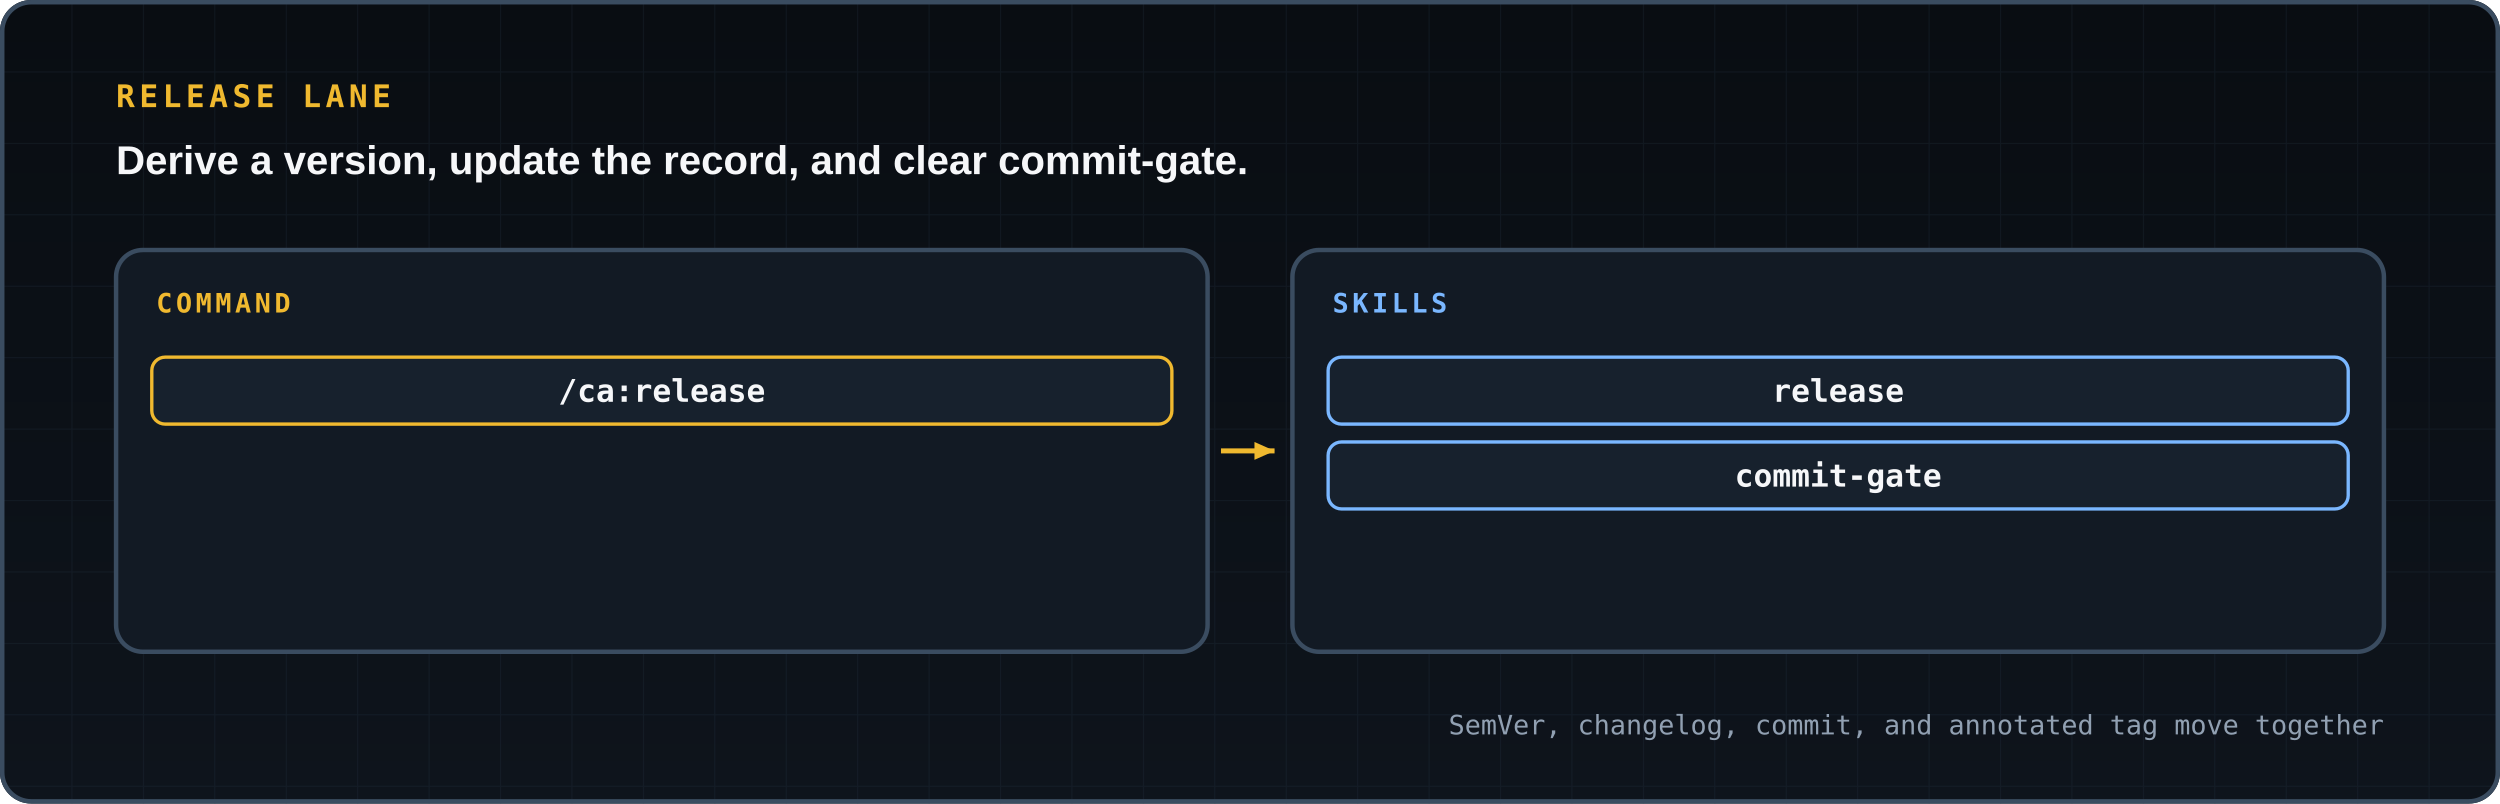
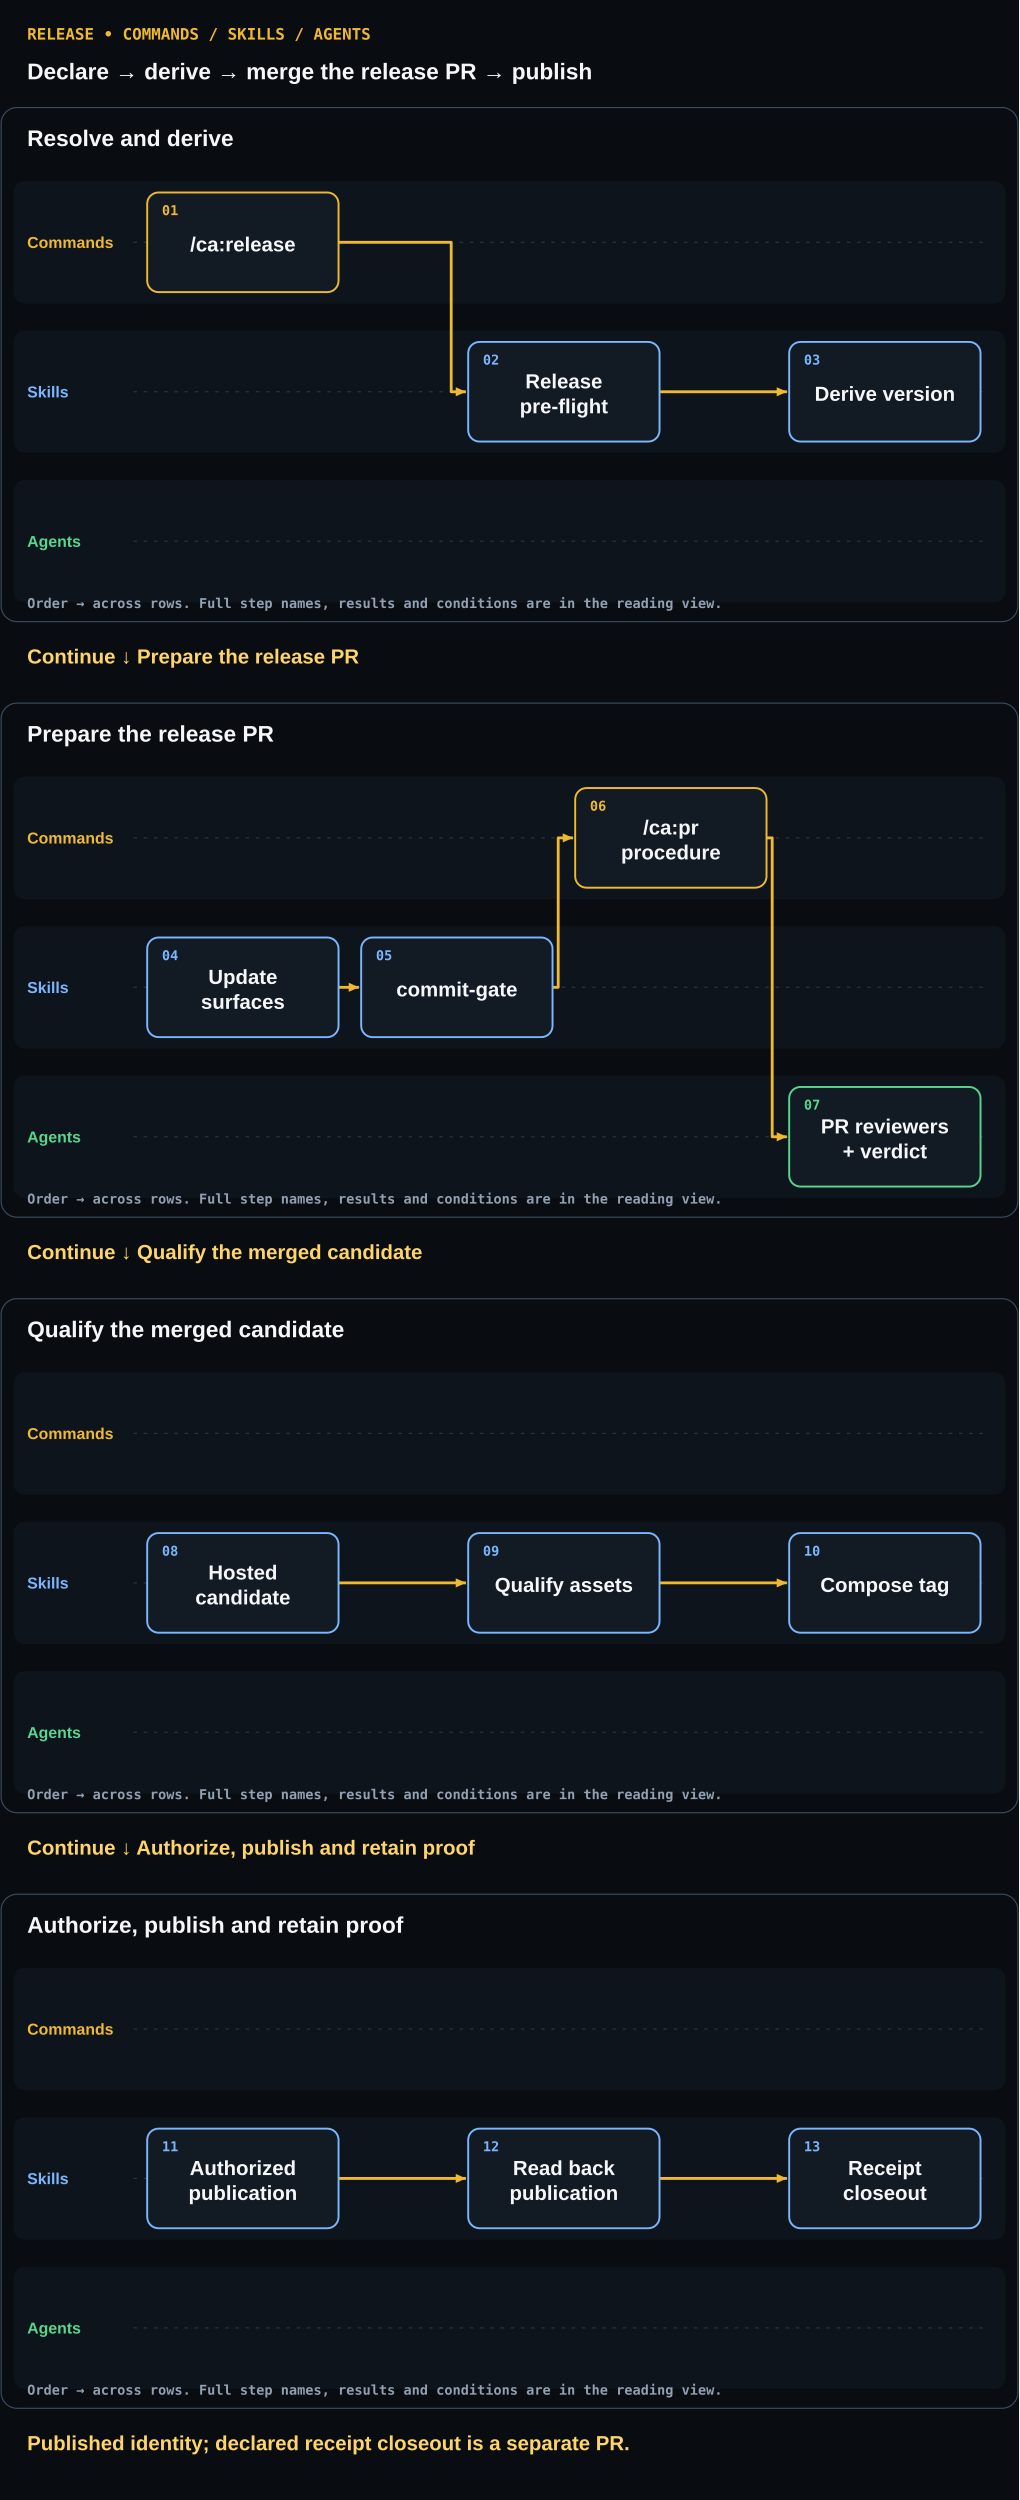
- <svg xmlns="http://www.w3.org/2000/svg" viewBox="0 0 1120 360" role="img" data-diagram-system="ca-v2">
-   <defs>
-     <linearGradient id="canvas" x1="0" y1="0" x2="0" y2="1">
-       <stop stop-color="#090d12" />
-       <stop offset="1" stop-color="#0e141c" />
-     </linearGradient>
-     <pattern id="grid" width="32" height="32" patternUnits="userSpaceOnUse">
-       <path d="M32 0H0V32" fill="none" stroke="#273647" stroke-width="1" stroke-opacity=".24" />
-     </pattern>
-     <marker id="arrow" markerUnits="userSpaceOnUse" viewBox="0 0 9 8" markerWidth="9" markerHeight="8" refX="9" refY="4" orient="auto">
-       <path d="M0 0L9 4L0 8Z" fill="context-stroke" />
-     </marker>
-   </defs>
-   <rect width="1120" height="360" rx="14" fill="url(#canvas)" />
-   <rect width="1120" height="360" rx="14" fill="url(#grid)" />
-   <rect x="1" y="1" width="1118" height="358" rx="13" fill="none" stroke="#3a4c60" stroke-width="2" />
-   <text x="52" y="48" font-family="JetBrains Mono Variable, Consolas, Cascadia Mono, monospace" font-size="14" font-weight="750" fill="#f0b92f" text-anchor="start" letter-spacing="2" data-max-width="1044">RELEASE LANE</text>
-   <text x="52" y="78" font-family="Manrope Variable, Segoe UI, Arial, sans-serif" font-size="18" font-weight="700" fill="#f6f7f9" text-anchor="start" data-max-width="1044">Derive a version, update the record, and clear commit-gate.</text>
-   <rect x="52" y="112" width="489" height="180" rx="12" fill="#121a24" stroke="#3a4c60" stroke-width="2" />
-   <text x="70" y="140" font-family="JetBrains Mono Variable, Consolas, Cascadia Mono, monospace" font-size="12" font-weight="750" fill="#f0b92f" text-anchor="start" letter-spacing="1.6" data-label-kind="annotation" data-max-width="1026">COMMAND</text>
-   <rect x="68" y="160" width="457" height="30" rx="6" fill="#17212d" stroke="#f0b92f" stroke-width="1.5" />
-   <text x="296.5" y="180" font-family="JetBrains Mono Variable, Consolas, Cascadia Mono, monospace" font-size="14" font-weight="650" fill="#f6f7f9" text-anchor="middle" data-max-width="447">/ca:release</text>
-   <path d="M547 202 L571 202" fill="none" stroke="#f0b92f" stroke-width="2.25" marker-end="url(#arrow)" />
-   <rect x="579" y="112" width="489" height="180" rx="12" fill="#121a24" stroke="#3a4c60" stroke-width="2" />
-   <text x="597" y="140" font-family="JetBrains Mono Variable, Consolas, Cascadia Mono, monospace" font-size="12" font-weight="750" fill="#7ab7ff" text-anchor="start" letter-spacing="1.6" data-label-kind="annotation" data-max-width="499">SKILLS</text>
-   <rect x="595" y="160" width="457" height="30" rx="6" fill="#17212d" stroke="#7ab7ff" stroke-width="1.5" />
-   <text x="823.5" y="180" font-family="JetBrains Mono Variable, Consolas, Cascadia Mono, monospace" font-size="14" font-weight="650" fill="#f6f7f9" text-anchor="middle" data-max-width="447">release</text>
-   <rect x="595" y="198" width="457" height="30" rx="6" fill="#17212d" stroke="#7ab7ff" stroke-width="1.5" />
-   <text x="823.5" y="218" font-family="JetBrains Mono Variable, Consolas, Cascadia Mono, monospace" font-size="14" font-weight="650" fill="#f6f7f9" text-anchor="middle" data-max-width="447">commit-gate</text>
-   <text x="1068" y="329" font-family="JetBrains Mono Variable, Consolas, Cascadia Mono, monospace" font-size="12" font-weight="500" fill="#91a0b2" text-anchor="end" data-label-kind="annotation" data-max-width="1044">SemVer, changelog, commit, and annotated tag move together</text>
+ <svg xmlns="http://www.w3.org/2000/svg" viewBox="0 0 900 2208" role="img" data-diagram-system="ca-v2" data-execution-map="release">
+   <rect width="900" height="2208" fill="#090d12" />
+   <text x="24" y="35" font-family="JetBrains Mono Variable, Consolas, Cascadia Mono, monospace" font-size="14" font-weight="600" fill="#f0b92f" text-anchor="start" data-max-width="852">RELEASE • COMMANDS / SKILLS / AGENTS</text>
+   <text x="24" y="70" font-family="Manrope Variable, Segoe UI, Arial, sans-serif" font-size="20" font-weight="650" fill="#f6f7f9" text-anchor="start" data-max-width="852">Declare → derive → merge the release PR → publish</text>
+   <svg x="0" y="94" width="900" height="456" viewBox="0 0 900 456" role="img" data-diagram-system="ca-v2" data-execution-chapter="resolve-release">
+     <defs>
+       <marker id="asset-release-resolve-release-arrow" markerUnits="userSpaceOnUse" viewBox="0 0 9 8" markerWidth="9" markerHeight="8" refX="9" refY="4" orient="auto">
+         <path d="M0 0L9 4L0 8Z" fill="#f0b92f" />
+       </marker>
+     </defs>
+     <rect x="1" y="1" width="898" height="454" rx="14" fill="#090d12" stroke="#3a4c60" />
+     <text x="24" y="35" font-family="Manrope Variable, Segoe UI, Arial, sans-serif" font-size="20" font-weight="650" fill="#f6f7f9" text-anchor="start" data-max-width="760">Resolve and derive</text>
+     <rect x="12" y="66" width="876" height="108" rx="10" fill="#0e141c" />
+     <path d="M118 120H874" fill="none" stroke="#273647" stroke-dasharray="3 6" />
+     <text x="24" y="125" font-family="Manrope Variable, Segoe UI, Arial, sans-serif" font-size="14" font-weight="650" fill="#f0b92f" text-anchor="start" data-max-width="91">Commands</text>
+     <rect x="12" y="198" width="876" height="108" rx="10" fill="#0e141c" />
+     <path d="M118 252H874" fill="none" stroke="#273647" stroke-dasharray="3 6" />
+     <text x="24" y="257" font-family="Manrope Variable, Segoe UI, Arial, sans-serif" font-size="14" font-weight="650" fill="#7ab7ff" text-anchor="start" data-max-width="91">Skills</text>
+     <rect x="12" y="330" width="876" height="108" rx="10" fill="#0e141c" />
+     <path d="M118 384H874" fill="none" stroke="#273647" stroke-dasharray="3 6" />
+     <text x="24" y="389" font-family="Manrope Variable, Segoe UI, Arial, sans-serif" font-size="14" font-weight="650" fill="#58d68d" text-anchor="start" data-max-width="91">Agents</text>
+     <path data-map-edge="release-entry:release-preflight" data-relation="sequence" d="M299 120H398.5V252H411.5" fill="none" stroke="#f0b92f" stroke-width="2.5" stroke-linejoin="round" marker-end="url(#asset-release-resolve-release-arrow)" />
+     <path data-map-edge="release-preflight:release-version" data-relation="sequence" d="M582.5 252H682V252H695" fill="none" stroke="#f0b92f" stroke-width="2.5" stroke-linejoin="round" marker-end="url(#asset-release-resolve-release-arrow)" />
+     <g data-map-node="release-entry" data-role="command">
+       <rect x="130" y="76" width="169" height="88" rx="10" fill="#121a24" stroke="#f0b92f" stroke-width="1.7" />
+       <text x="143" y="96" font-family="JetBrains Mono Variable, Consolas, Cascadia Mono, monospace" font-size="12" font-weight="600" fill="#f0b92f" text-anchor="start" data-max-width="147" data-label-kind="annotation">01</text>
+       <text x="214.5" y="128" font-family="Manrope Variable, Segoe UI, Arial, sans-serif" font-size="18" font-weight="650" fill="#f6f7f9" text-anchor="middle" data-max-width="153">/ca:release</text>
+     </g>
+     <g data-map-node="release-preflight" data-role="skill">
+       <rect x="413.5" y="208" width="169" height="88" rx="10" fill="#121a24" stroke="#7ab7ff" stroke-width="1.7" />
+       <text x="426.5" y="228" font-family="JetBrains Mono Variable, Consolas, Cascadia Mono, monospace" font-size="12" font-weight="600" fill="#7ab7ff" text-anchor="start" data-max-width="147" data-label-kind="annotation">02</text>
+       <text x="498" y="249" font-family="Manrope Variable, Segoe UI, Arial, sans-serif" font-size="18" font-weight="650" fill="#f6f7f9" text-anchor="middle" data-max-width="153">Release</text>
+       <text x="498" y="271" font-family="Manrope Variable, Segoe UI, Arial, sans-serif" font-size="18" font-weight="650" fill="#f6f7f9" text-anchor="middle" data-max-width="153">pre-flight</text>
+     </g>
+     <g data-map-node="release-version" data-role="skill">
+       <rect x="697" y="208" width="169" height="88" rx="10" fill="#121a24" stroke="#7ab7ff" stroke-width="1.7" />
+       <text x="710" y="228" font-family="JetBrains Mono Variable, Consolas, Cascadia Mono, monospace" font-size="12" font-weight="600" fill="#7ab7ff" text-anchor="start" data-max-width="147" data-label-kind="annotation">03</text>
+       <text x="781.5" y="260" font-family="Manrope Variable, Segoe UI, Arial, sans-serif" font-size="18" font-weight="650" fill="#f6f7f9" text-anchor="middle" data-max-width="153">Derive version</text>
+     </g>
+     <text x="24" y="443" font-family="JetBrains Mono Variable, Consolas, Cascadia Mono, monospace" font-size="12" font-weight="600" fill="#91a0b2" text-anchor="start" data-max-width="852" data-label-kind="annotation">Order → across rows. Full step names, results and conditions are in the reading view.</text>
+   </svg>
+   <text x="24" y="586" font-family="Manrope Variable, Segoe UI, Arial, sans-serif" font-size="18" font-weight="650" fill="#ffd568" text-anchor="start" data-max-width="852">Continue ↓ Prepare the release PR</text>
+   <svg x="0" y="620" width="900" height="456" viewBox="0 0 900 456" role="img" data-diagram-system="ca-v2" data-execution-chapter="prepare-release">
+     <defs>
+       <marker id="asset-release-prepare-release-arrow" markerUnits="userSpaceOnUse" viewBox="0 0 9 8" markerWidth="9" markerHeight="8" refX="9" refY="4" orient="auto">
+         <path d="M0 0L9 4L0 8Z" fill="#f0b92f" />
+       </marker>
+     </defs>
+     <rect x="1" y="1" width="898" height="454" rx="14" fill="#090d12" stroke="#3a4c60" />
+     <text x="24" y="35" font-family="Manrope Variable, Segoe UI, Arial, sans-serif" font-size="20" font-weight="650" fill="#f6f7f9" text-anchor="start" data-max-width="760">Prepare the release PR</text>
+     <rect x="12" y="66" width="876" height="108" rx="10" fill="#0e141c" />
+     <path d="M118 120H874" fill="none" stroke="#273647" stroke-dasharray="3 6" />
+     <text x="24" y="125" font-family="Manrope Variable, Segoe UI, Arial, sans-serif" font-size="14" font-weight="650" fill="#f0b92f" text-anchor="start" data-max-width="91">Commands</text>
+     <rect x="12" y="198" width="876" height="108" rx="10" fill="#0e141c" />
+     <path d="M118 252H874" fill="none" stroke="#273647" stroke-dasharray="3 6" />
+     <text x="24" y="257" font-family="Manrope Variable, Segoe UI, Arial, sans-serif" font-size="14" font-weight="650" fill="#7ab7ff" text-anchor="start" data-max-width="91">Skills</text>
+     <rect x="12" y="330" width="876" height="108" rx="10" fill="#0e141c" />
+     <path d="M118 384H874" fill="none" stroke="#273647" stroke-dasharray="3 6" />
+     <text x="24" y="389" font-family="Manrope Variable, Segoe UI, Arial, sans-serif" font-size="14" font-weight="650" fill="#58d68d" text-anchor="start" data-max-width="91">Agents</text>
+     <path data-map-edge="release-surfaces:release-commit" data-relation="dispatch" d="M299 252H304V252H317" fill="none" stroke="#f0b92f" stroke-width="2.5" stroke-linejoin="round" marker-end="url(#asset-release-prepare-release-arrow)" />
+     <path data-map-edge="release-commit:release-pr" data-relation="sequence" d="M488 252H493V120H506" fill="none" stroke="#f0b92f" stroke-width="2.5" stroke-linejoin="round" marker-end="url(#asset-release-prepare-release-arrow)" />
+     <path data-map-edge="release-pr:release-review" data-relation="dispatch" d="M677 120H682V384H695" fill="none" stroke="#f0b92f" stroke-width="2.5" stroke-linejoin="round" marker-end="url(#asset-release-prepare-release-arrow)" />
+     <g data-map-node="release-surfaces" data-role="skill">
+       <rect x="130" y="208" width="169" height="88" rx="10" fill="#121a24" stroke="#7ab7ff" stroke-width="1.7" />
+       <text x="143" y="228" font-family="JetBrains Mono Variable, Consolas, Cascadia Mono, monospace" font-size="12" font-weight="600" fill="#7ab7ff" text-anchor="start" data-max-width="147" data-label-kind="annotation">04</text>
+       <text x="214.5" y="249" font-family="Manrope Variable, Segoe UI, Arial, sans-serif" font-size="18" font-weight="650" fill="#f6f7f9" text-anchor="middle" data-max-width="153">Update</text>
+       <text x="214.5" y="271" font-family="Manrope Variable, Segoe UI, Arial, sans-serif" font-size="18" font-weight="650" fill="#f6f7f9" text-anchor="middle" data-max-width="153">surfaces</text>
+     </g>
+     <g data-map-node="release-commit" data-role="skill">
+       <rect x="319" y="208" width="169" height="88" rx="10" fill="#121a24" stroke="#7ab7ff" stroke-width="1.7" />
+       <text x="332" y="228" font-family="JetBrains Mono Variable, Consolas, Cascadia Mono, monospace" font-size="12" font-weight="600" fill="#7ab7ff" text-anchor="start" data-max-width="147" data-label-kind="annotation">05</text>
+       <text x="403.5" y="260" font-family="Manrope Variable, Segoe UI, Arial, sans-serif" font-size="18" font-weight="650" fill="#f6f7f9" text-anchor="middle" data-max-width="153">commit-gate</text>
+     </g>
+     <g data-map-node="release-pr" data-role="command">
+       <rect x="508" y="76" width="169" height="88" rx="10" fill="#121a24" stroke="#f0b92f" stroke-width="1.7" />
+       <text x="521" y="96" font-family="JetBrains Mono Variable, Consolas, Cascadia Mono, monospace" font-size="12" font-weight="600" fill="#f0b92f" text-anchor="start" data-max-width="147" data-label-kind="annotation">06</text>
+       <text x="592.5" y="117" font-family="Manrope Variable, Segoe UI, Arial, sans-serif" font-size="18" font-weight="650" fill="#f6f7f9" text-anchor="middle" data-max-width="153">/ca:pr</text>
+       <text x="592.5" y="139" font-family="Manrope Variable, Segoe UI, Arial, sans-serif" font-size="18" font-weight="650" fill="#f6f7f9" text-anchor="middle" data-max-width="153">procedure</text>
+     </g>
+     <g data-map-node="release-review" data-role="agent">
+       <rect x="697" y="340" width="169" height="88" rx="10" fill="#121a24" stroke="#58d68d" stroke-width="1.7" />
+       <text x="710" y="360" font-family="JetBrains Mono Variable, Consolas, Cascadia Mono, monospace" font-size="12" font-weight="600" fill="#58d68d" text-anchor="start" data-max-width="147" data-label-kind="annotation">07</text>
+       <text x="781.5" y="381" font-family="Manrope Variable, Segoe UI, Arial, sans-serif" font-size="18" font-weight="650" fill="#f6f7f9" text-anchor="middle" data-max-width="153">PR reviewers</text>
+       <text x="781.5" y="403" font-family="Manrope Variable, Segoe UI, Arial, sans-serif" font-size="18" font-weight="650" fill="#f6f7f9" text-anchor="middle" data-max-width="153">+ verdict</text>
+     </g>
+     <text x="24" y="443" font-family="JetBrains Mono Variable, Consolas, Cascadia Mono, monospace" font-size="12" font-weight="600" fill="#91a0b2" text-anchor="start" data-max-width="852" data-label-kind="annotation">Order → across rows. Full step names, results and conditions are in the reading view.</text>
+   </svg>
+   <text x="24" y="1112" font-family="Manrope Variable, Segoe UI, Arial, sans-serif" font-size="18" font-weight="650" fill="#ffd568" text-anchor="start" data-max-width="852">Continue ↓ Qualify the merged candidate</text>
+   <svg x="0" y="1146" width="900" height="456" viewBox="0 0 900 456" role="img" data-diagram-system="ca-v2" data-execution-chapter="hosted-release">
+     <defs>
+       <marker id="asset-release-hosted-release-arrow" markerUnits="userSpaceOnUse" viewBox="0 0 9 8" markerWidth="9" markerHeight="8" refX="9" refY="4" orient="auto">
+         <path d="M0 0L9 4L0 8Z" fill="#f0b92f" />
+       </marker>
+     </defs>
+     <rect x="1" y="1" width="898" height="454" rx="14" fill="#090d12" stroke="#3a4c60" />
+     <text x="24" y="35" font-family="Manrope Variable, Segoe UI, Arial, sans-serif" font-size="20" font-weight="650" fill="#f6f7f9" text-anchor="start" data-max-width="760">Qualify the merged candidate</text>
+     <rect x="12" y="66" width="876" height="108" rx="10" fill="#0e141c" />
+     <path d="M118 120H874" fill="none" stroke="#273647" stroke-dasharray="3 6" />
+     <text x="24" y="125" font-family="Manrope Variable, Segoe UI, Arial, sans-serif" font-size="14" font-weight="650" fill="#f0b92f" text-anchor="start" data-max-width="91">Commands</text>
+     <rect x="12" y="198" width="876" height="108" rx="10" fill="#0e141c" />
+     <path d="M118 252H874" fill="none" stroke="#273647" stroke-dasharray="3 6" />
+     <text x="24" y="257" font-family="Manrope Variable, Segoe UI, Arial, sans-serif" font-size="14" font-weight="650" fill="#7ab7ff" text-anchor="start" data-max-width="91">Skills</text>
+     <rect x="12" y="330" width="876" height="108" rx="10" fill="#0e141c" />
+     <path d="M118 384H874" fill="none" stroke="#273647" stroke-dasharray="3 6" />
+     <text x="24" y="389" font-family="Manrope Variable, Segoe UI, Arial, sans-serif" font-size="14" font-weight="650" fill="#58d68d" text-anchor="start" data-max-width="91">Agents</text>
+     <path data-map-edge="release-hosted:release-qualify" data-relation="sequence" d="M299 252H398.5V252H411.5" fill="none" stroke="#f0b92f" stroke-width="2.5" stroke-linejoin="round" marker-end="url(#asset-release-hosted-release-arrow)" />
+     <path data-map-edge="release-qualify:release-tag" data-relation="sequence" d="M582.5 252H682V252H695" fill="none" stroke="#f0b92f" stroke-width="2.5" stroke-linejoin="round" marker-end="url(#asset-release-hosted-release-arrow)" />
+     <g data-map-node="release-hosted" data-role="skill">
+       <rect x="130" y="208" width="169" height="88" rx="10" fill="#121a24" stroke="#7ab7ff" stroke-width="1.7" />
+       <text x="143" y="228" font-family="JetBrains Mono Variable, Consolas, Cascadia Mono, monospace" font-size="12" font-weight="600" fill="#7ab7ff" text-anchor="start" data-max-width="147" data-label-kind="annotation">08</text>
+       <text x="214.5" y="249" font-family="Manrope Variable, Segoe UI, Arial, sans-serif" font-size="18" font-weight="650" fill="#f6f7f9" text-anchor="middle" data-max-width="153">Hosted</text>
+       <text x="214.5" y="271" font-family="Manrope Variable, Segoe UI, Arial, sans-serif" font-size="18" font-weight="650" fill="#f6f7f9" text-anchor="middle" data-max-width="153">candidate</text>
+     </g>
+     <g data-map-node="release-qualify" data-role="skill">
+       <rect x="413.5" y="208" width="169" height="88" rx="10" fill="#121a24" stroke="#7ab7ff" stroke-width="1.7" />
+       <text x="426.5" y="228" font-family="JetBrains Mono Variable, Consolas, Cascadia Mono, monospace" font-size="12" font-weight="600" fill="#7ab7ff" text-anchor="start" data-max-width="147" data-label-kind="annotation">09</text>
+       <text x="498" y="260" font-family="Manrope Variable, Segoe UI, Arial, sans-serif" font-size="18" font-weight="650" fill="#f6f7f9" text-anchor="middle" data-max-width="153">Qualify assets</text>
+     </g>
+     <g data-map-node="release-tag" data-role="skill">
+       <rect x="697" y="208" width="169" height="88" rx="10" fill="#121a24" stroke="#7ab7ff" stroke-width="1.7" />
+       <text x="710" y="228" font-family="JetBrains Mono Variable, Consolas, Cascadia Mono, monospace" font-size="12" font-weight="600" fill="#7ab7ff" text-anchor="start" data-max-width="147" data-label-kind="annotation">10</text>
+       <text x="781.5" y="260" font-family="Manrope Variable, Segoe UI, Arial, sans-serif" font-size="18" font-weight="650" fill="#f6f7f9" text-anchor="middle" data-max-width="153">Compose tag</text>
+     </g>
+     <text x="24" y="443" font-family="JetBrains Mono Variable, Consolas, Cascadia Mono, monospace" font-size="12" font-weight="600" fill="#91a0b2" text-anchor="start" data-max-width="852" data-label-kind="annotation">Order → across rows. Full step names, results and conditions are in the reading view.</text>
+   </svg>
+   <text x="24" y="1638" font-family="Manrope Variable, Segoe UI, Arial, sans-serif" font-size="18" font-weight="650" fill="#ffd568" text-anchor="start" data-max-width="852">Continue ↓ Authorize, publish and retain proof</text>
+   <svg x="0" y="1672" width="900" height="456" viewBox="0 0 900 456" role="img" data-diagram-system="ca-v2" data-execution-chapter="publish-release">
+     <defs>
+       <marker id="asset-release-publish-release-arrow" markerUnits="userSpaceOnUse" viewBox="0 0 9 8" markerWidth="9" markerHeight="8" refX="9" refY="4" orient="auto">
+         <path d="M0 0L9 4L0 8Z" fill="#f0b92f" />
+       </marker>
+     </defs>
+     <rect x="1" y="1" width="898" height="454" rx="14" fill="#090d12" stroke="#3a4c60" />
+     <text x="24" y="35" font-family="Manrope Variable, Segoe UI, Arial, sans-serif" font-size="20" font-weight="650" fill="#f6f7f9" text-anchor="start" data-max-width="760">Authorize, publish and retain proof</text>
+     <rect x="12" y="66" width="876" height="108" rx="10" fill="#0e141c" />
+     <path d="M118 120H874" fill="none" stroke="#273647" stroke-dasharray="3 6" />
+     <text x="24" y="125" font-family="Manrope Variable, Segoe UI, Arial, sans-serif" font-size="14" font-weight="650" fill="#f0b92f" text-anchor="start" data-max-width="91">Commands</text>
+     <rect x="12" y="198" width="876" height="108" rx="10" fill="#0e141c" />
+     <path d="M118 252H874" fill="none" stroke="#273647" stroke-dasharray="3 6" />
+     <text x="24" y="257" font-family="Manrope Variable, Segoe UI, Arial, sans-serif" font-size="14" font-weight="650" fill="#7ab7ff" text-anchor="start" data-max-width="91">Skills</text>
+     <rect x="12" y="330" width="876" height="108" rx="10" fill="#0e141c" />
+     <path d="M118 384H874" fill="none" stroke="#273647" stroke-dasharray="3 6" />
+     <text x="24" y="389" font-family="Manrope Variable, Segoe UI, Arial, sans-serif" font-size="14" font-weight="650" fill="#58d68d" text-anchor="start" data-max-width="91">Agents</text>
+     <path data-map-edge="release-publish:release-readback" data-relation="sequence" d="M299 252H398.5V252H411.5" fill="none" stroke="#f0b92f" stroke-width="2.5" stroke-linejoin="round" marker-end="url(#asset-release-publish-release-arrow)" />
+     <path data-map-edge="release-readback:release-receipt" data-relation="sequence" d="M582.5 252H682V252H695" fill="none" stroke="#f0b92f" stroke-width="2.5" stroke-linejoin="round" marker-end="url(#asset-release-publish-release-arrow)" />
+     <g data-map-node="release-publish" data-role="skill">
+       <rect x="130" y="208" width="169" height="88" rx="10" fill="#121a24" stroke="#7ab7ff" stroke-width="1.7" />
+       <text x="143" y="228" font-family="JetBrains Mono Variable, Consolas, Cascadia Mono, monospace" font-size="12" font-weight="600" fill="#7ab7ff" text-anchor="start" data-max-width="147" data-label-kind="annotation">11</text>
+       <text x="214.5" y="249" font-family="Manrope Variable, Segoe UI, Arial, sans-serif" font-size="18" font-weight="650" fill="#f6f7f9" text-anchor="middle" data-max-width="153">Authorized</text>
+       <text x="214.5" y="271" font-family="Manrope Variable, Segoe UI, Arial, sans-serif" font-size="18" font-weight="650" fill="#f6f7f9" text-anchor="middle" data-max-width="153">publication</text>
+     </g>
+     <g data-map-node="release-readback" data-role="skill">
+       <rect x="413.5" y="208" width="169" height="88" rx="10" fill="#121a24" stroke="#7ab7ff" stroke-width="1.7" />
+       <text x="426.5" y="228" font-family="JetBrains Mono Variable, Consolas, Cascadia Mono, monospace" font-size="12" font-weight="600" fill="#7ab7ff" text-anchor="start" data-max-width="147" data-label-kind="annotation">12</text>
+       <text x="498" y="249" font-family="Manrope Variable, Segoe UI, Arial, sans-serif" font-size="18" font-weight="650" fill="#f6f7f9" text-anchor="middle" data-max-width="153">Read back</text>
+       <text x="498" y="271" font-family="Manrope Variable, Segoe UI, Arial, sans-serif" font-size="18" font-weight="650" fill="#f6f7f9" text-anchor="middle" data-max-width="153">publication</text>
+     </g>
+     <g data-map-node="release-receipt" data-role="skill">
+       <rect x="697" y="208" width="169" height="88" rx="10" fill="#121a24" stroke="#7ab7ff" stroke-width="1.7" />
+       <text x="710" y="228" font-family="JetBrains Mono Variable, Consolas, Cascadia Mono, monospace" font-size="12" font-weight="600" fill="#7ab7ff" text-anchor="start" data-max-width="147" data-label-kind="annotation">13</text>
+       <text x="781.5" y="249" font-family="Manrope Variable, Segoe UI, Arial, sans-serif" font-size="18" font-weight="650" fill="#f6f7f9" text-anchor="middle" data-max-width="153">Receipt</text>
+       <text x="781.5" y="271" font-family="Manrope Variable, Segoe UI, Arial, sans-serif" font-size="18" font-weight="650" fill="#f6f7f9" text-anchor="middle" data-max-width="153">closeout</text>
+     </g>
+     <text x="24" y="443" font-family="JetBrains Mono Variable, Consolas, Cascadia Mono, monospace" font-size="12" font-weight="600" fill="#91a0b2" text-anchor="start" data-max-width="852" data-label-kind="annotation">Order → across rows. Full step names, results and conditions are in the reading view.</text>
+   </svg>
+   <text x="24" y="2164" font-family="Manrope Variable, Segoe UI, Arial, sans-serif" font-size="18" font-weight="650" fill="#ffd568" text-anchor="start" data-max-width="852">Published identity; declared receipt closeout is a separate PR.</text>
</svg>
